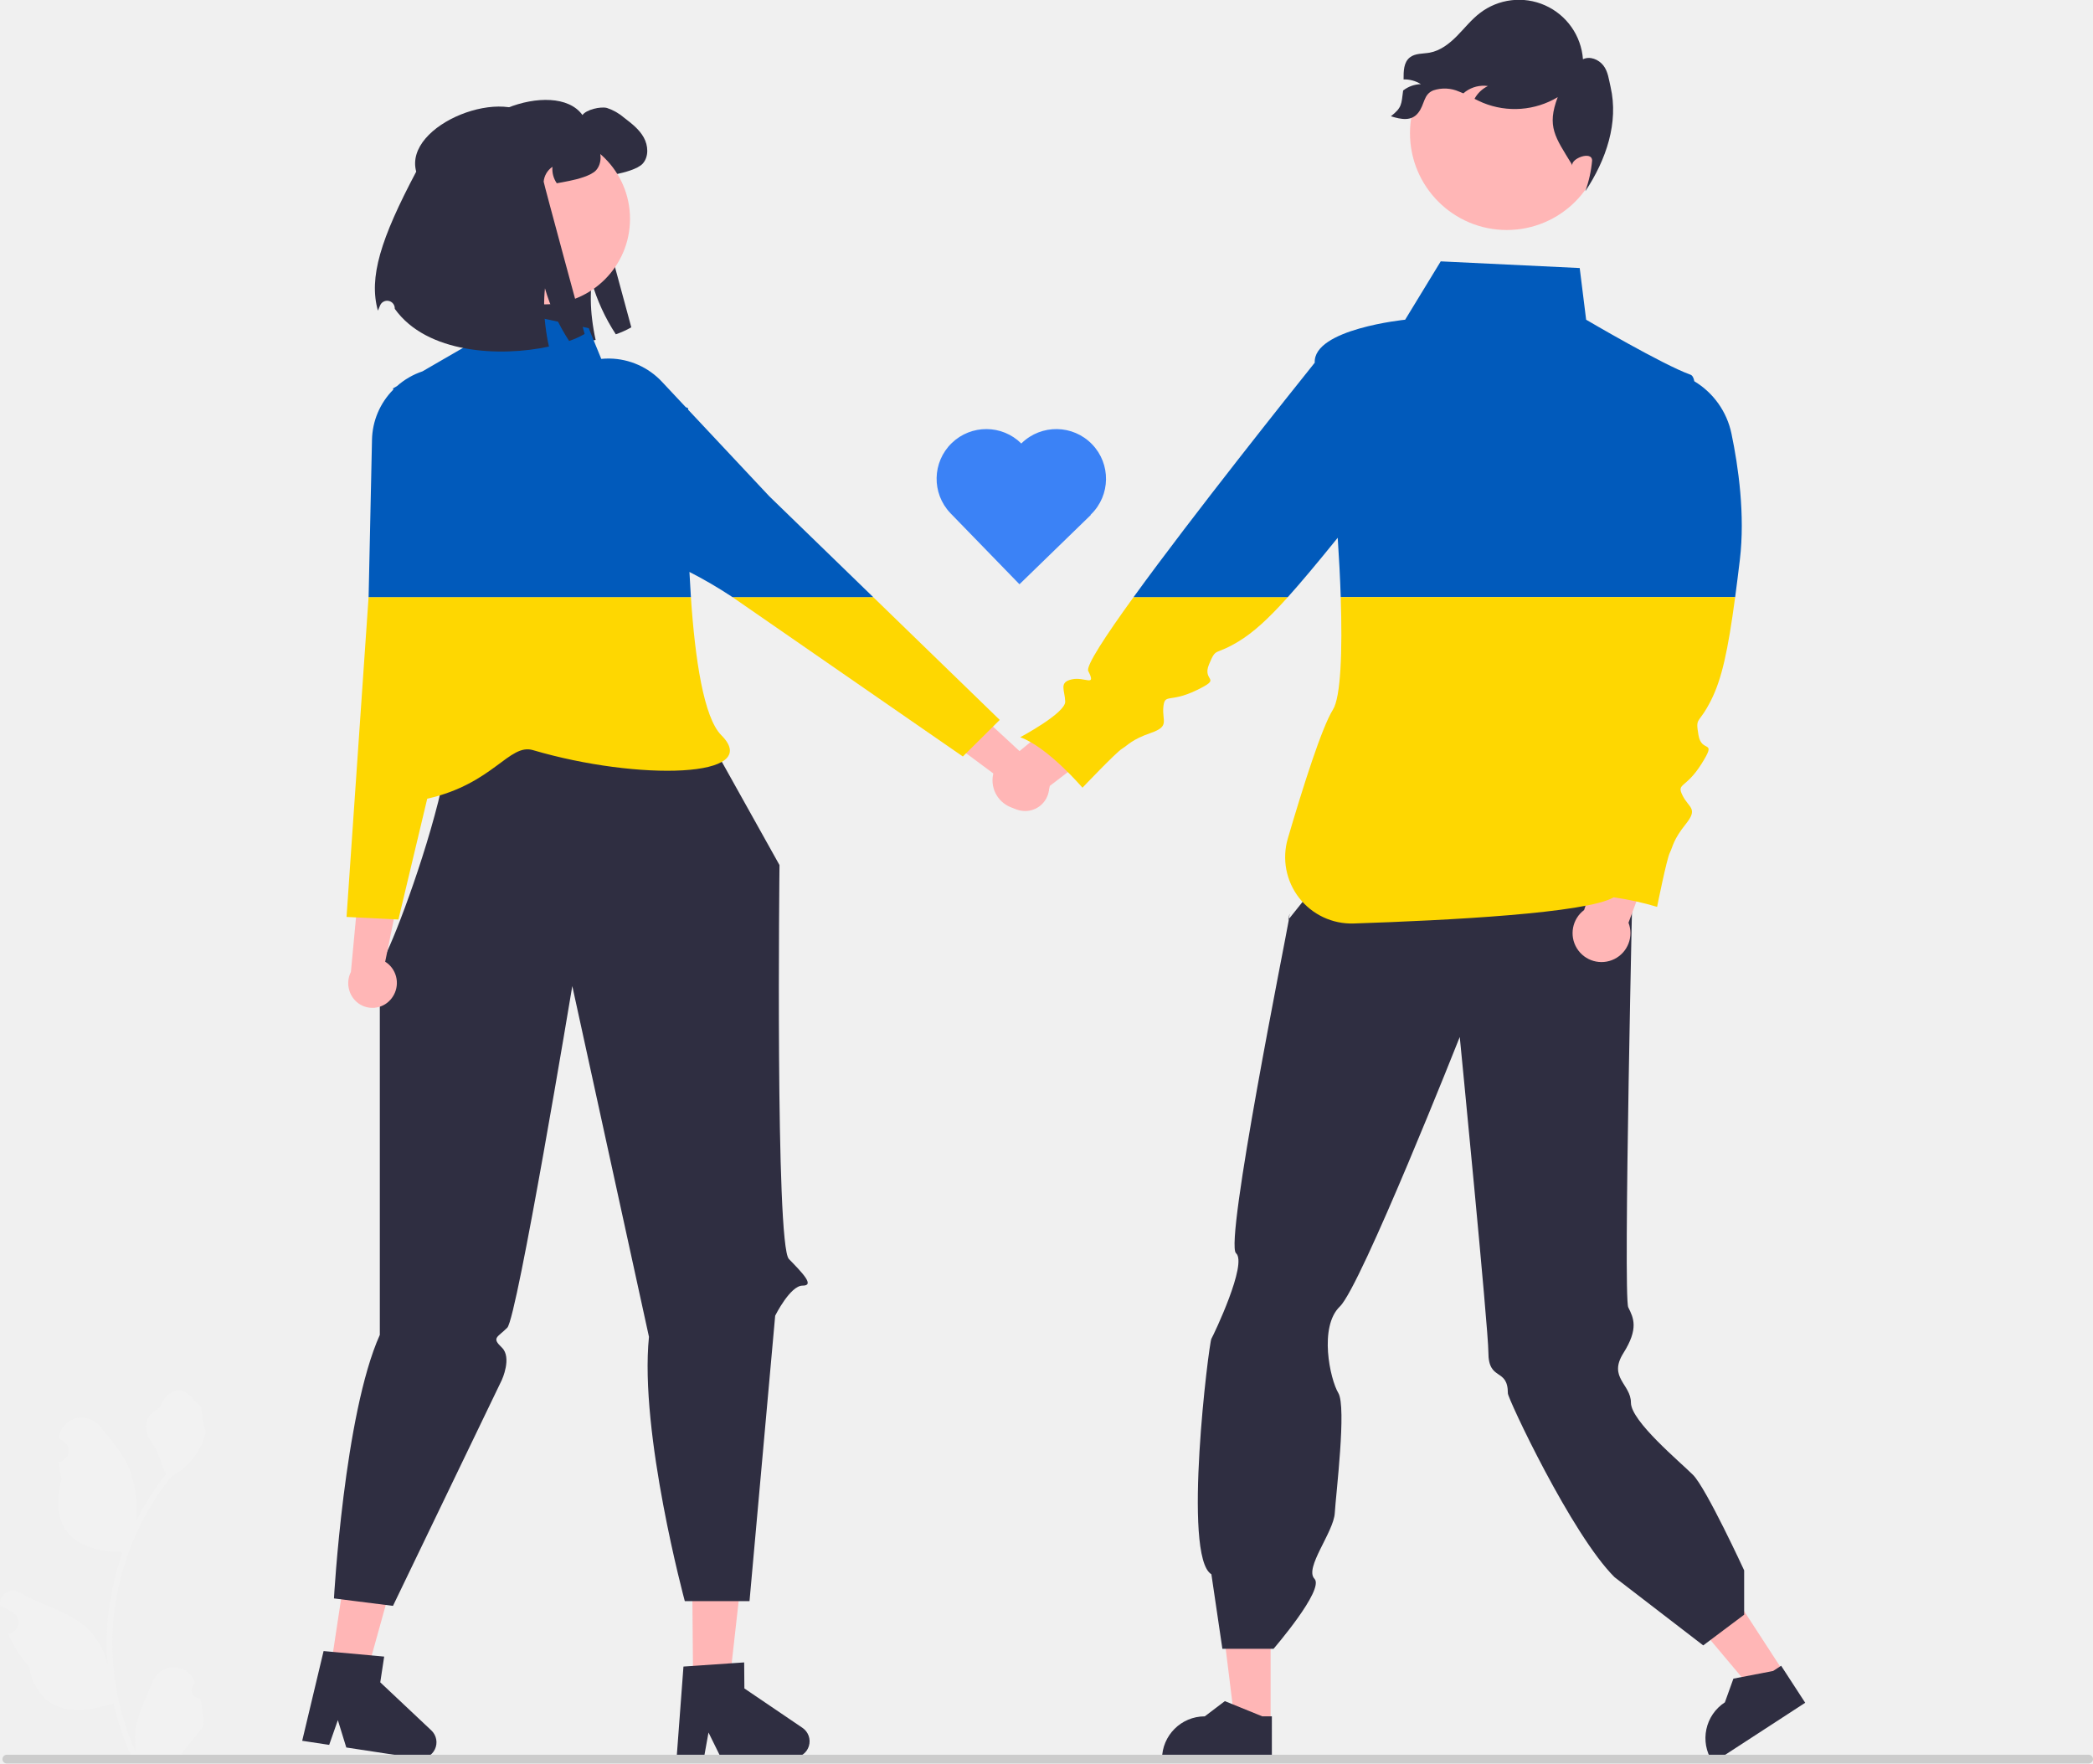
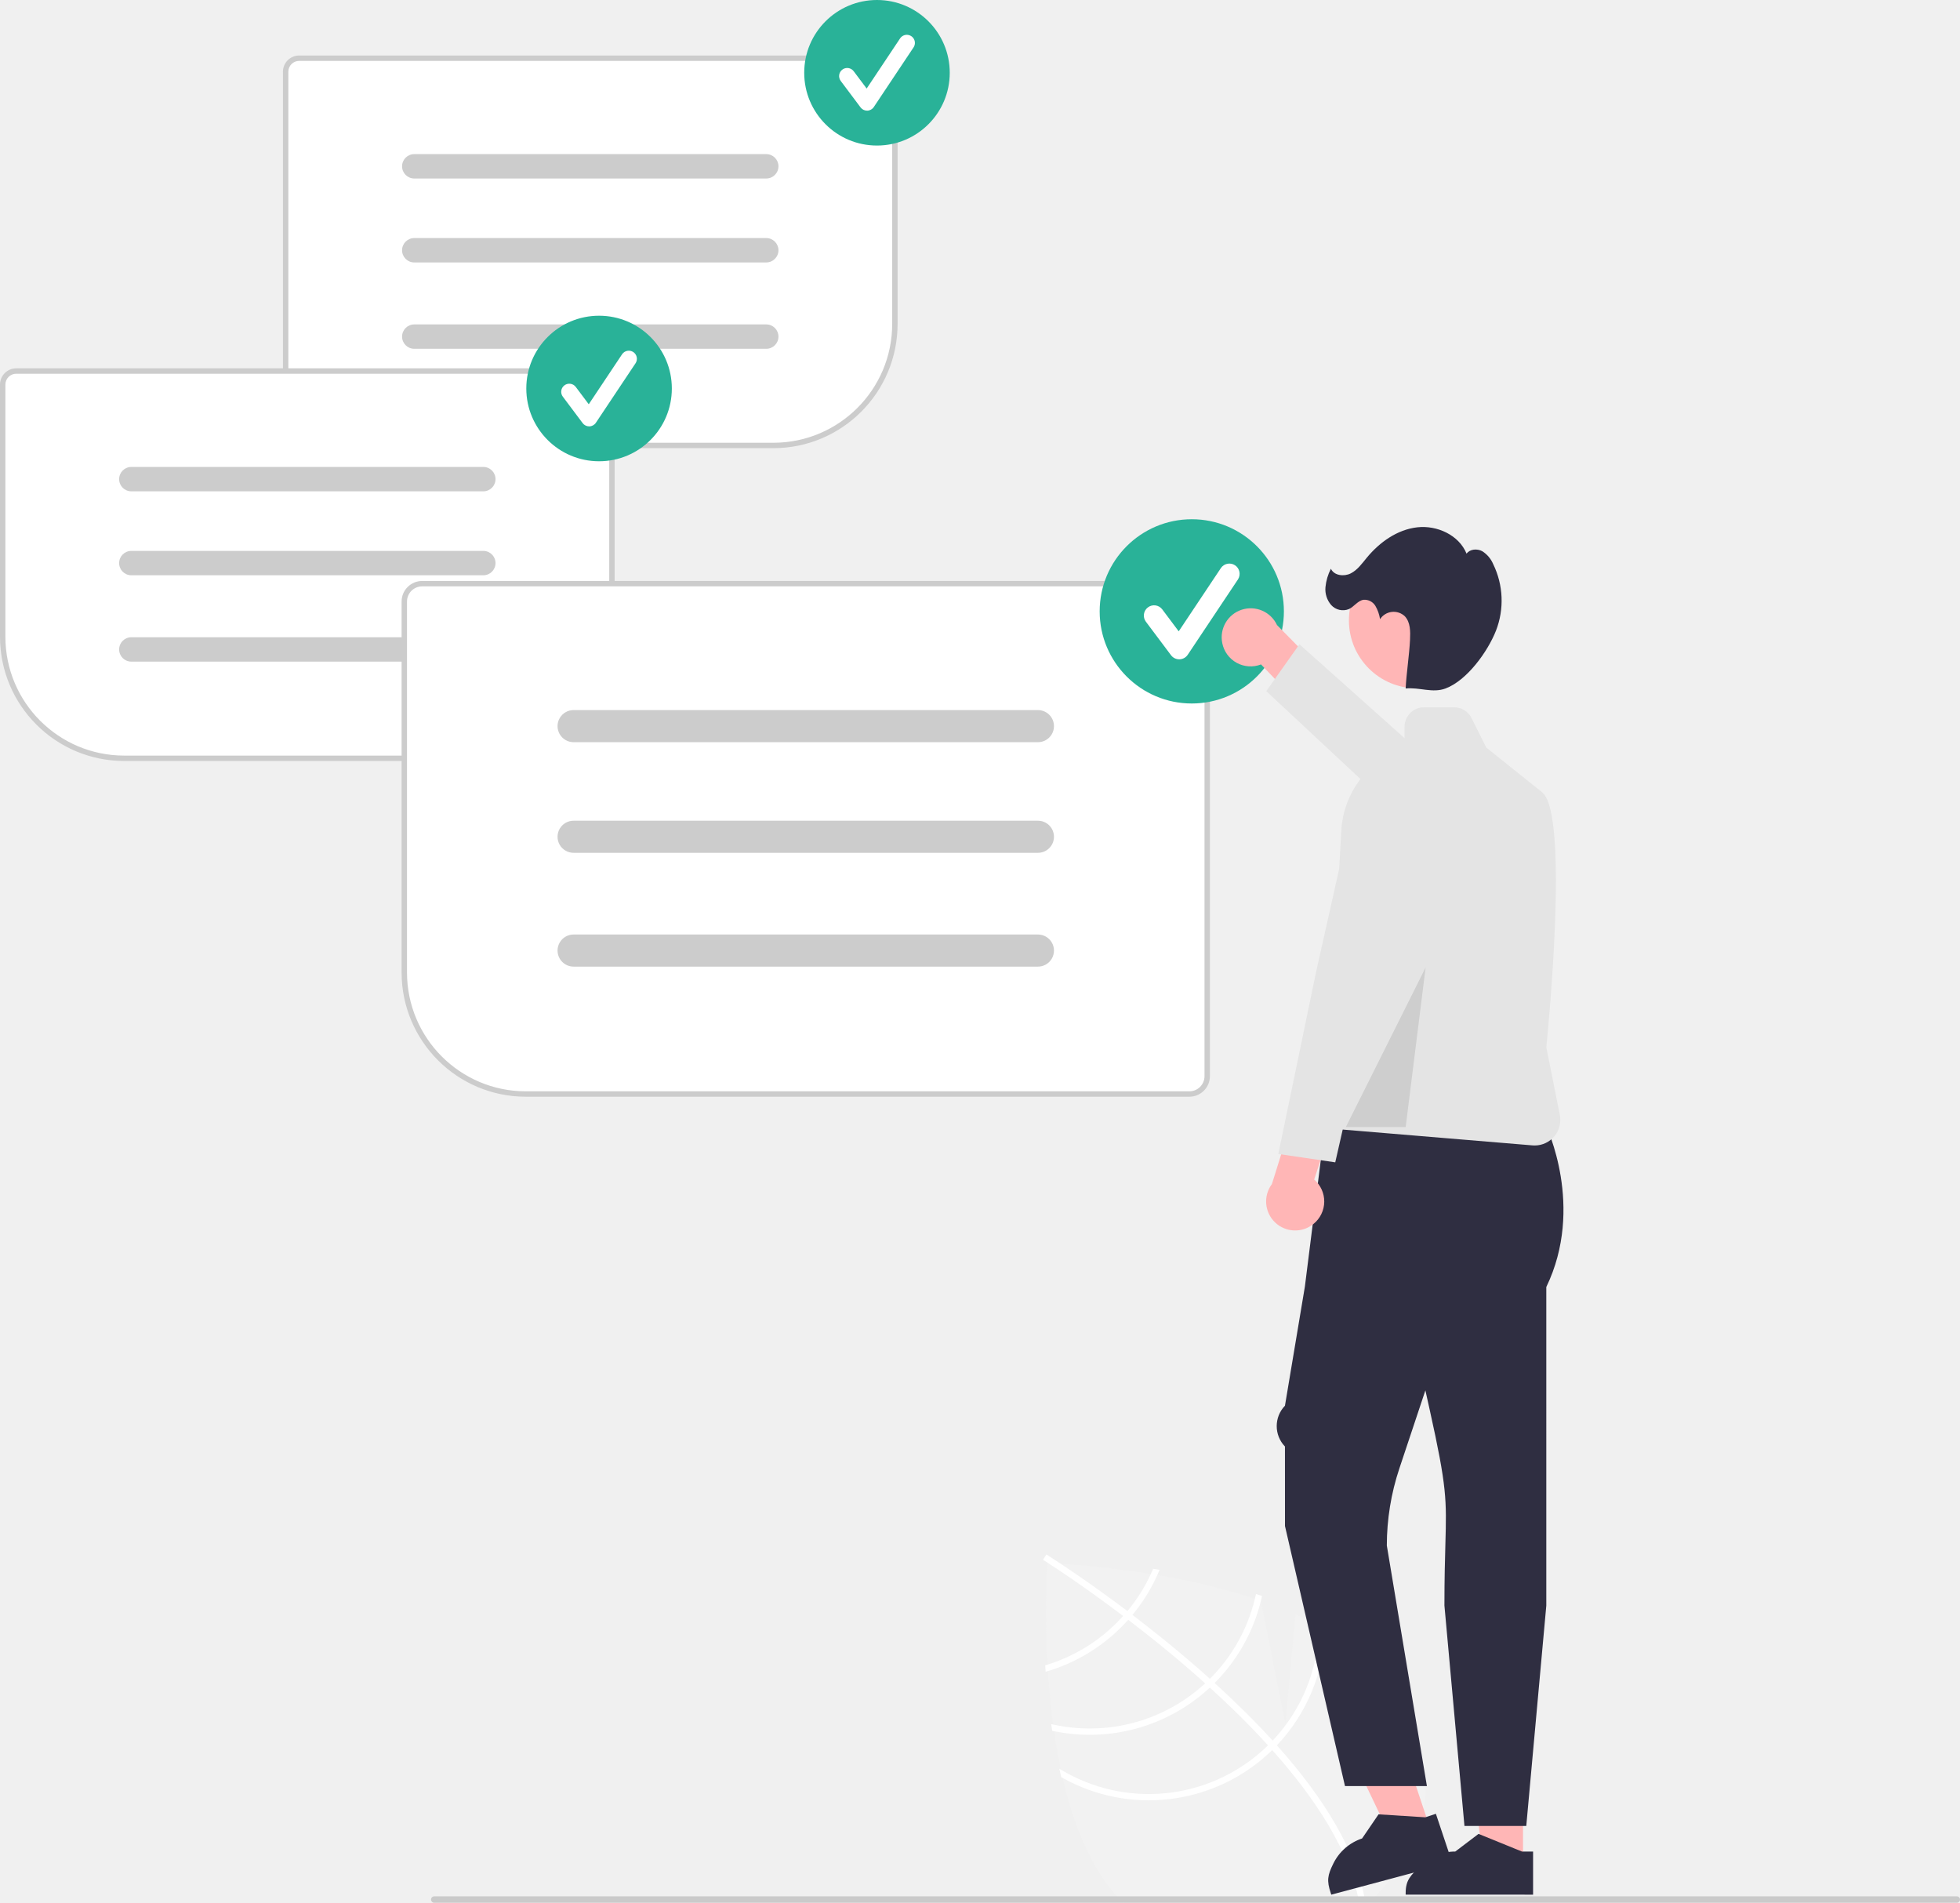
- <svg xmlns="http://www.w3.org/2000/svg" data-name="Layer 1" width="567.338" height="478.016" viewBox="0 0 567.338 478.016">
-   <path d="M441.806,255.712c-3.529-12.867,24.936-23.901,32.41-13.539,1.039-1.473,4.881-2.368,6.643-1.916a13.744,13.744,0,0,1,4.691,2.675c1.988,1.527,4.049,3.109,5.269,5.305,1.229,2.187,1.419,5.17-.235,7.068-1.311,1.509-5.179,2.485-7.149,2.883-1.374.28-2.531.506-3.525.669a6.739,6.739,0,0,1-1.175-4.456,5.47,5.47,0,0,0-2.386,4.013c-.027.334,11.108,41.304,11.108,41.304a24.287,24.287,0,0,1-4.203,1.889,52.848,52.848,0,0,1-6.553-14.28,45.762,45.762,0,0,0,.127,10.168,55.948,55.948,0,0,0,.958,5.631c-13.232,2.856-33.133,1.916-41.792-10.231l-.004-.151a2.067,2.067,0,0,0-3.993-.721c-.21.536-.403 1-.576,1.369C428.9,284.371,432.163,273.932,441.806,255.712Z" transform="translate(-316.3312 -210.9919)" fill="#2f2e41" />
-   <polygon points="187.875 456.283 197.734 456.2 202.098 417.287 187.548 417.41 187.875 456.283" fill="#ffb6b6" />
-   <path d="M533.853,679.343,518.108,668.663l-.059-7.055-3.386.227-10.496.724-2.573.171-1.868,24.935,7.396-.067,1.26-6.991,3.431,6.956,19.601-.164a4.408,4.408,0,0,0,2.439-8.055Z" transform="translate(-316.3312 -210.9919)" fill="#2f2e41" />
-   <polygon points="89.571 452.439 99.318 453.92 109.798 416.192 95.412 414.006 89.571 452.439" fill="#ffb6b6" />
-   <path d="M433.261,680.048l-13.853-13.042,1.06-6.975-3.379-.313-10.477-.95-2.568-.239-5.798,24.323,7.313,1.107,2.353-6.703,2.285,7.412,19.379,2.947a4.408,4.408,0,0,0,3.685-7.566Z" transform="translate(-316.3312 -210.9919)" fill="#2f2e41" />
-   <path d="M499.672,395.413l27.953,50.064s-1.166,102.965,2.549,106.784,7.078,7.244,3.715,7.213-7.434,8.153-7.434,8.153l-6.957,77.364h-17.543s-12.344-45.623-9.713-71.64l-20.782-95.077S456.528,568.188,453.837,570.879s-4.314,2.672-1.484,5.372,0,8.808,0,8.808l-29.498,61.221-16-2.018s2.774-49.979,12.433-71.435V471.432c-.728,8.693,33.303-79.296,12.493-72.691C438.365,396.651,499.672,395.413,499.672,395.413Z" transform="translate(-316.3312 -210.9919)" fill="#2f2e41" />
-   <path d="M422.318,481.805a6.821,6.821,0,0,0-.702-9.488,6.544,6.544,0,0,0-.876-.634l4.751-23.317-10.984-6.574-3.055,32.646a6.802,6.802,0,0,0,1.568,8.155,6.51,6.51,0,0,0,9.183-.651Q422.262,481.874,422.318,481.805Z" transform="translate(-316.3312 -210.9919)" fill="#ffb6b6" />
-   <path d="M593.233,430.754a6.821,6.821,0,0,1-5.816-7.529,6.543,6.543,0,0,1,.228-1.057l-19.113-14.177,3.782-12.229,24.082,22.251a6.802,6.802,0,0,1,4.281,7.116,6.51,6.51,0,0,1-7.268,5.651Q593.321,430.767,593.233,430.754Z" transform="translate(-316.3312 -210.9919)" fill="#ffb6b6" />
-   <circle cx="147.594" cy="59.322" r="23.183" fill="#ffb6b6" />
-   <path d="M437.826,245.399" transform="translate(-316.3312 -210.9919)" fill="#2f2e41" />
-   <polygon points="483.533 453.271 475.415 458.549 451.193 429.75 463.174 421.96 483.533 453.271" fill="#ffb6b6" />
-   <path d="M805.657,672.546,780.694,688.777l-.205-.316a11.59,11.59,0,0,1,3.398-16.034l.001-0,2.31-6.424,10.757-2.072,2.179-1.417Z" transform="translate(-316.3312 -210.9919)" fill="#2f2e41" />
-   <polygon points="344.417 467.102 334.734 467.101 330.128 429.753 344.419 429.754 344.417 467.102" fill="#ffb6b6" />
-   <path d="M661.089,688.195l-29.776-.001v-.377a11.59,11.59,0,0,1,11.59-11.589h.001l5.439-4.126,10.148,4.127,2.599 0Z" transform="translate(-316.3312 -210.9919)" fill="#2f2e41" />
-   <path d="M760.974,447.632l-86.829,1.909-8.607,10.758s.744-3.793.082.373-17.414,87.23-14.247,90.016-6.004,22.02-6.678,23.193-7.933,59.07,0,63.831l2.98,20.209h13.866s13.891-16.075,11.095-18.989,5.2-12.604,5.505-17.8,3.225-28.764.963-32.542-5.319-17.96.418-23.458,32.498-73.057,32.498-73.057,7.776,79.202,7.758,85.421c-.024,8.088,5.287,4.085,5.287,11.185,0,1.434,17.294,38.303,28.916,49.827l24.035,18.488,11.093-8.32v-12.018s-10.28-22.298-13.866-25.884-16.827-14.563-16.827-19.584-6.233-6.77-2.041-13.426,2.758-9.525,1.324-12.394,1.286-120.415,1.286-120.415Z" transform="translate(-316.3312 -210.9919)" fill="#2f2e41" />
-   <circle cx="408.437" cy="36.107" r="26.238" fill="#ffb6b6" />
-   <path d="M745.729,457.66l7.386-22.233,13.289,2.447-8.645,23.228a7.843,7.843,0,1,1-12.03-3.442Z" transform="translate(-316.3312 -210.9919)" fill="#ffb6b6" />
-   <path d="M592.555,414.694l18.096-14.878,9.942,9.152L600.901,424.017a7.843,7.843,0,1,1-8.346-9.323Z" transform="translate(-316.3312 -210.9919)" fill="#ffb6b6" />
-   <path d="M693.353,242.509c2.829.878,5.556,1.396,7.395-.924s1.359-4.973,4.095-6.092a9.679,9.679,0,0,1,6.989.324c.398.148.786.314,1.165.481.213-.185.425-.36.656-.527a8.337,8.337,0,0,1,6-1.461,8.18,8.18,0,0,0-3.633,3.467c.758.379,1.525.758,2.302,1.082a22.697,22.697,0,0,0,20.254-1.535c-3.032,7.987-.675,10.834,3.772,18.128l.176.425c-.444-1.913,5.371-4.123,5.371-1.35a33.125,33.125,0,0,1-1.849,8.32c5.704-8.588,9.069-18.636,6.859-28.278-.471-2.024-.684-4.197-1.969-5.842-1.285-1.636-3.651-2.598-5.519-1.673a17.396,17.396,0,0,0-27.992-12.48c-2.311,1.784-4.132,4.123-6.194,6.203s-4.502,3.975-7.386,4.493c-1.83.324-3.892.129-5.352,1.285-1.692,1.34-1.71,3.698-1.701,5.963a8.327,8.327,0,0,1,4.687,1.285,8.148,8.148,0,0,0-4.733,1.664.508.508,0,0,0-.074.055C696.172,239.328,696.375,240.133,693.353,242.509Z" transform="translate(-316.3312 -210.9919)" fill="#2f2e41" />
-   <path d="M370.59,671.321a2.269,2.269,0,0,1-1.645-3.933l.155-.618q-.031-.074-.062-.148a6.094,6.094,0,0,0-11.241.042c-1.839,4.428-4.179,8.864-4.756,13.546a18.029,18.029,0,0,0,.316,6.2,72.281,72.281,0,0,1-6.575-30.021,69.764,69.764,0,0,1,.433-7.783q.358-3.178.995-6.31a73.119,73.119,0,0,1,14.5-30.99,19.459,19.459,0,0,0,8.093-8.397,14.843,14.843,0,0,0,1.35-4.056c-.394.052-1.486-5.949-1.188-6.317-.549-.833-1.532-1.247-2.131-2.06-2.982-4.043-7.091-3.337-9.236,2.157-4.582,2.313-4.627,6.148-1.815,9.837,1.789,2.347,2.035,5.522,3.604,8.035-.162.207-.329.407-.491.614a73.591,73.591,0,0,0-7.681,12.169,30.592,30.592,0,0,0-1.826-14.21c-1.748-4.217-5.025-7.769-7.91-11.415a6.279,6.279,0,0,0-11.184,3.083q-.009.081-.017.161.643.363,1.259.77a3.078,3.078,0,0,1-1.241,5.602l-.063.01a30.626,30.626,0,0,0,.807,4.579c-3.702,14.316,4.29,19.53,15.701,19.764.252.129.497.258.749.381a75.115,75.115,0,0,0-4.043,19.028,71.243,71.243,0,0,0,.052,11.503l-.019-.136a18.826,18.826,0,0,0-6.427-10.87c-4.946-4.063-11.933-5.559-17.268-8.824a3.533,3.533,0,0,0-5.411,3.437l.022.143a20.677,20.677,0,0,1,2.319,1.117q.643.363,1.259.77a3.078,3.078,0,0,1-1.241,5.602l-.063.01c-.045.006-.084.013-.129.019a30.654,30.654,0,0,0,5.639,8.829c2.315,12.497,12.256,13.683,22.89,10.044h.006a75.093,75.093,0,0,0,5.044,14.726h18.02c.065-.2.123-.407.181-.607a20.474,20.474,0,0,1-4.986-.297c1.337-1.641,2.674-3.294,4.011-4.935a1.121,1.121,0,0,0,.084-.097c.678-.84,1.363-1.673,2.041-2.512l0-.001a29.99,29.99,0,0,0-.879-7.64Z" transform="translate(-316.3312 -210.9919)" fill="#f2f2f2" />
-   <path d="M316.999,687.818a1.186,1.186,0,0,0,1.19,1.19h564.29a1.19,1.19,0,1,0,0-2.38h-564.29A1.187,1.187,0,0,0,316.999,687.818Z" transform="translate(-316.3312 -210.9919)" fill="#ccc" />
-   <path d="M503.213,366.022c.111,2.279.242,4.56.394,6.82h11.261l-.161-.111A121.192,121.192,0,0,0,503.213,366.022Z" transform="translate(-316.3312 -210.9919)" fill="none" />
-   <path d="M410.267,459.537l14.065.698,7.806-32.744c17.946-4.035,22.203-15.069,28.655-13.17,28.622,8.426,62.638,7.533,51.062-4.042-4.746-4.746-7.11-20.5-8.248-37.437h-87.366Z" transform="translate(-316.3312 -210.9919)" fill="#fed701" />
-   <polygon points="198.537 161.851 260.993 205.057 270.992 195.141 236.689 161.851 198.537 161.851" fill="#fed701" />
-   <path d="M524.86,345.514,502.855,322.038c.007-.246.012-.386.012-.386l-.671-.317-6.401-6.829a19.867,19.867,0,0,0-14.211-6.326,20.389,20.389,0,0,0-2.273.092l-3.397-8.322-28.416-6.028-5.642,11.357-11.017,6.378a19.901,19.901,0,0,0-6.907,3.999l-1.076.623.08.327a19.838,19.838,0,0,0-5.77,13.604l-.914,42.49-.01.142h87.366c-.152-2.26-.283-4.541-.394-6.82a121.192,121.192,0,0,1,11.495,6.709l.161.111h38.152Z" transform="translate(-316.3312 -210.9919)" fill="#015abb" />
-   <path d="M611.318,392.877c2.271,4.488-.919,1.46-4.488,2.271-3.569.811-1.839,2.92-1.758,6.029s-12.194,9.652-12.194,9.652c7.489,2.677,16.87,13.681,16.87,13.681s9.085-9.571,10.734-10.571c1.649-1,2.569-2.46,7.787-4.272,5.218-1.811,3.028-3.19,3.407-7.029.379-3.839,1.649-1,8.976-4.542s1.379-2.19,3.407-7.029c2.028-4.84,1.379-2.19,7.976-6.191,3.965-2.405,7.904-5.937,13.384-12.033H623.607C615.895,383.496,610.644,391.544,611.318,392.877Z" transform="translate(-316.3312 -210.9919)" fill="#fed701" />
-   <path d="M787.938,362.778c1.465-12.211-.388-25.251-2.272-34.267a21.716,21.716,0,0,0-10.058-14.167c-.191-.979-.531-1.606-1.052-1.791-7.458-2.651-28.277-14.899-28.277-14.899l-1.745-14.006L706.86,281.837l-9.64,15.816s-24.972,2.51-24.509,11.652c-6.048,7.543-32.968,41.249-49.104,63.538h41.813c3.637-4.046,7.953-9.219,13.41-15.949.037-.046.072-.093.109-.139.367,5.456.649,10.914.817,16.088H786.67C787.076,369.808,787.494,366.474,787.938,362.778Z" transform="translate(-316.3312 -210.9919)" fill="#015abb" />
-   <path d="M786.67,372.843H679.756c.477,14.703.022,27.101-2.118,30.515-3.004,4.792-8.089,20.829-12.222,34.91a17.995,17.995,0,0,0,17.859,23.046c25.642-.845,63.164-2.802,70.477-7.093a81.014,81.014,0,0,1,11.758,2.584s2.588-12.94,3.45-14.665c.863-1.725.863-3.45,4.313-7.764,3.451-4.313.863-4.313-.863-7.764-1.725-3.45.863-1.725,5.176-8.626,4.313-6.901,0-2.588-.863-7.764-.863-5.176,0-2.588,3.451-9.489C783.033,395.016,784.708,387.513,786.67,372.843Z" transform="translate(-316.3312 -210.9919)" fill="#fed701" />
-   <path d="M429.153,257.519c-3.529-12.867,24.936-23.901,32.41-13.539,1.039-1.473,4.881-2.368,6.643-1.916a13.744,13.744,0,0,1,4.691,2.675c1.988,1.527,4.049,3.109,5.269,5.305,1.229,2.187,1.419,5.17-.235,7.068-1.311,1.509-5.179,2.485-7.149,2.883-1.374.28-2.531.506-3.525.669a6.739,6.739,0,0,1-1.175-4.456,5.47,5.47,0,0,0-2.386,4.013c-.027.334,11.108,41.304,11.108,41.304a24.287,24.287,0,0,1-4.203,1.889,52.848,52.848,0,0,1-6.553-14.28,45.762,45.762,0,0,0,.127,10.168,55.95,55.95,0,0,0,.958,5.631c-13.232,2.856-33.133,1.916-41.792-10.231l-.004-.151a2.067,2.067,0,0,0-3.993-.721c-.21.536-.403 1-.576,1.369C416.247,286.179,419.51,275.74,429.153,257.519Z" transform="translate(-316.3312 -210.9919)" fill="#2f2e41" />
-   <path d="M593.272,331.109l0,0c-.034.033-.065.067-.098.1a13.472,13.472,0,0,0-18.874-.102l0,0a13.472,13.472,0,0,0-.401,18.921l-.003.003.126.13,0,0,18.649,19.202L612.003,350.587l-.054-.055c.032-.031.066-.06.099-.091l0,0a13.474,13.474,0,0,0,.278-19.054l0,0A13.474,13.474,0,0,0,593.272,331.109Z" transform="translate(-316.3312 -210.9919)" fill="#3b82f6" />
+ <svg xmlns="http://www.w3.org/2000/svg" data-name="Layer 1" width="726.423" height="705.12" viewBox="0 0 726.423 705.12">
+   <path d="M745.618,799.922c-.76.8-1.55,1.59-2.35,2.38H652.047c-.75-.77-1.49-1.56-2.23-2.38-.03-.03-.06-.07-.09-.1-9.91-10.98-16.15-26.94-20.04-43.77-.25-1.02-.47-2.05-.69-3.09-1.02-4.73-1.85-9.51-2.53-14.25-.12-.82-.24-1.64-.34-2.46-.92-6.81-1.54-13.51-1.94-19.8-.05-.81-.1-1.6-.15-2.39a324.829,324.829,0,0,1-.02-37.6s.12,0,.35.01c.67.03,2.28.1,4.65.24,6.53.4,18.85,1.4,33.34,3.76.79.13,1.59.27,2.39.41a252.149,252.149,0,0,1,36.17,8.76c.74.25,1.47.5,2.21.75l.01.05,9.07,45.51,3.76-40.51c2.99,1.35,5.9,2.79,8.69,4.33.78.43,1.54.86,2.29,1.3a72.111,72.111,0,0,1,17.17,13.54C773.868,747.582,767.497,777.052,745.618,799.922Z" transform="translate(-235.8247 -97.18208)" fill="#f2f2f2" />
+   <path d="M707.497,742.215l1.581,1.752c18.279,20.458,29.188,39.448,32.549,56.719.053.251.09.501.144.752l-1.169.222-1.127.199c-3.43-18.83-16.201-38.296-32.14-56.144-.508-.58-1.024-1.169-1.557-1.742-6.814-7.496-14.14-14.687-21.548-21.411-.569-.525-1.154-1.052-1.739-1.578-9.824-8.825-19.707-16.808-28.521-23.538-.621-.478-1.25-.949-1.872-1.411-14.965-11.329-26.577-18.839-29.165-20.485-.312-.206-.489-.315-.529-.341l.613-.978.001-.017.621-.986c.04.027.634.388,1.706,1.088,4.028,2.597,14.856,9.744,28.326,19.905.605.461,1.235.932,1.855,1.41,7.158,5.454,14.988,11.703,22.894,18.543q2.983,2.572,5.818,5.137c.594.518,1.179,1.045,1.748,1.57Q698,731.781,707.497,742.215Z" transform="translate(-235.8247 -97.18208)" fill="#fff" />
+   <path d="M663.218,678.532c-.27.65-.56,1.3-.86,1.94a62.382,62.382,0,0,1-8.69,13.75c-.51.6-1.03,1.21-1.57,1.81q-2.19,2.415-4.66,4.67a62.595,62.595,0,0,1-23.4,13.36c-.28.09-.55.18-.83.26.05.79.1,1.57.15,2.38.28-.08.55-.16.83-.25a64.849,64.849,0,0,0,24.81-14.02,66.938,66.938,0,0,0,4.97-4.99c.54-.59,1.06-1.2,1.56-1.81a64.419,64.419,0,0,0,9.22-14.75c.28-.64.56-1.28.83-1.93C664.778,678.812,663.988,678.672,663.218,678.532Z" transform="translate(-235.8247 -97.18208)" fill="#fff" />
+   <path d="M701.328,687.872c-.12.59-.26,1.18-.41,1.77a62.564,62.564,0,0,1-16.68,29.67c-.57.57-1.15,1.13-1.75,1.67-.17.17-.36.35-.54.51a63.024,63.024,0,0,1-55.82,14.76c-.23-.04-.47-.1-.7-.15.12.82.23,1.65.36,2.47.23.05.45.1.68.14a65.359,65.359,0,0,0,57.04-15.49c.24-.22.49-.43.72-.66.6-.56,1.18-1.12,1.76-1.68a65.028,65.028,0,0,0,17.15-30.44q.225-.9.42-1.8C702.817,688.382,702.078,688.122,701.328,687.872Z" transform="translate(-235.8247 -97.18208)" fill="#fff" />
+   <path d="M724.658,698.082c.01.56.01,1.13,0,1.69a62.703,62.703,0,0,1-17.16,42.44c-.56.6-1.14,1.18-1.72,1.76-.63.61-1.26,1.22-1.91,1.8a63.162,63.162,0,0,1-74.87,7.19,6.713,6.713,0,0,1-.58-.34c.24,1.06.48,2.1.74,3.14.18.1.35.2.53.29a65.505,65.505,0,0,0,75.74-8.54c.65-.59,1.3-1.18,1.91-1.8.6-.57,1.17-1.15,1.74-1.75a65.251,65.251,0,0,0,17.87-42.89q.03-.81.03-1.62C726.218,698.982,725.437,698.532,724.658,698.082Z" transform="translate(-235.8247 -97.18208)" fill="#fff" />
+   <path d="M522.492,262.76H346.707a5.524,5.524,0,0,1-5.518-5.518V123.768a5.524,5.524,0,0,1,5.518-5.518H562.475a5.524,5.524,0,0,1,5.518,5.518v93.493A45.551,45.551,0,0,1,522.492,262.76Z" transform="translate(-235.8247 -97.18208)" fill="#fff" />
+   <path d="M522.492,263.26H346.707a6.025,6.025,0,0,1-6.018-6.018V123.768a6.025,6.025,0,0,1,6.018-6.018H562.475a6.024,6.024,0,0,1,6.018,6.018v93.493A46.052,46.052,0,0,1,522.492,263.26ZM346.707,119.75a4.023,4.023,0,0,0-4.018,4.018v133.475a4.022,4.022,0,0,0,4.018,4.018H522.492a44.05,44.05,0,0,0,44-44V123.768a4.023,4.023,0,0,0-4.018-4.018Z" transform="translate(-235.8247 -97.18208)" fill="#ccc" />
+   <path d="M519.823,163.327H389.358a4.516,4.516,0,0,1,0-9.032H519.823a4.516,4.516,0,0,1,0,9.032Z" transform="translate(-235.8247 -97.18208)" fill="#ccc" />
+   <path d="M519.823,194.437H389.358a4.516,4.516,0,0,1,0-9.032H519.823a4.516,4.516,0,1,1,0,9.032Z" transform="translate(-235.8247 -97.18208)" fill="#ccc" />
+   <path d="M519.823,226.437H389.358a4.516,4.516,0,0,1,0-9.032H519.823a4.516,4.516,0,1,1,0,9.032Z" transform="translate(-235.8247 -97.18208)" fill="#ccc" />
+   <circle cx="325.03" cy="26.968" r="26.969" fill="#29b298" />
+   <path d="M557.176,138.186a2.999,2.999,0,0,1-2.4-1.2l-7.357-9.81a3,3,0,1,1,4.8-3.6l4.813,6.417,12.363-18.544a3,3,0,1,1,4.992,3.328L559.672,136.851a3.001,3.001,0,0,1-2.413,1.335C557.231,138.186,557.203,138.186,557.176,138.186Z" transform="translate(-235.8247 -97.18208)" fill="#fff" />
+   <path d="M457.61,378.689H281.825a45.551,45.551,0,0,1-45.5-45.5V239.696a5.525,5.525,0,0,1,5.518-5.518H457.61a5.525,5.525,0,0,1,5.518,5.518v133.475A5.525,5.525,0,0,1,457.61,378.689Z" transform="translate(-235.8247 -97.18208)" fill="#fff" />
+   <path d="M457.61,379.189H281.825a46.052,46.052,0,0,1-46-46V239.696a6.025,6.025,0,0,1,6.018-6.018H457.61a6.025,6.025,0,0,1,6.018,6.018v133.475A6.025,6.025,0,0,1,457.61,379.189ZM241.843,235.678a4.023,4.023,0,0,0-4.018,4.018v93.493a44.05,44.05,0,0,0,44,44H457.61a4.023,4.023,0,0,0,4.018-4.018V239.696a4.023,4.023,0,0,0-4.018-4.018Z" transform="translate(-235.8247 -97.18208)" fill="#ccc" />
+   <path d="M414.959,279.255H284.494a4.516,4.516,0,1,1,0-9.032H414.959a4.516,4.516,0,1,1,0,9.032Z" transform="translate(-235.8247 -97.18208)" fill="#ccc" />
+   <path d="M414.959,310.366H284.494a4.516,4.516,0,0,1,0-9.032H414.959a4.516,4.516,0,1,1,0,9.032Z" transform="translate(-235.8247 -97.18208)" fill="#ccc" />
+   <path d="M414.959,342.366H284.494a4.516,4.516,0,0,1,0-9.032H414.959a4.516,4.516,0,1,1,0,9.032Z" transform="translate(-235.8247 -97.18208)" fill="#ccc" />
+   <circle cx="222.03" cy="143.969" r="26.969" fill="#29b298" />
+   <path d="M454.176,255.186a2.999,2.999,0,0,1-2.4-1.2l-7.357-9.81a3,3,0,1,1,4.8-3.6l4.813,6.417,12.363-18.544a3,3,0,0,1,4.992,3.328L456.672,253.851a3.001,3.001,0,0,1-2.413,1.335C454.231,255.186,454.203,255.186,454.176,255.186Z" transform="translate(-235.8247 -97.18208)" fill="#fff" />
+   <path d="M676.635,503.103H430.671a45.551,45.551,0,0,1-45.5-45.5V320.089a7.121,7.121,0,0,1,7.113-7.113H676.635a7.121,7.121,0,0,1,7.112,7.113V495.989A7.121,7.121,0,0,1,676.635,503.103Z" transform="translate(-235.8247 -97.18208)" fill="#fff" />
+   <path d="M676.635,503.603H430.671a46.052,46.052,0,0,1-46-46V320.089a7.621,7.621,0,0,1,7.613-7.613H676.635a7.621,7.621,0,0,1,7.612,7.613V495.989A7.621,7.621,0,0,1,676.635,503.603ZM392.284,314.476a5.619,5.619,0,0,0-5.613,5.613V457.603a44.05,44.05,0,0,0,44,44H676.635a5.619,5.619,0,0,0,5.612-5.613V320.089a5.619,5.619,0,0,0-5.612-5.613Z" transform="translate(-235.8247 -97.18208)" fill="#ccc" />
+   <path d="M620.426,372.222H448.492a5.952,5.952,0,1,1,0-11.903H620.426a5.952,5.952,0,1,1,0,11.903Z" transform="translate(-235.8247 -97.18208)" fill="#ccc" />
+   <path d="M620.426,413.221H448.492a5.952,5.952,0,1,1,0-11.903H620.426a5.952,5.952,0,1,1,0,11.903Z" transform="translate(-235.8247 -97.18208)" fill="#ccc" />
+   <path d="M620.426,455.393H448.492a5.952,5.952,0,1,1,0-11.903H620.426a5.952,5.952,0,1,1,0,11.903Z" transform="translate(-235.8247 -97.18208)" fill="#ccc" />
+   <circle cx="441.703" cy="226.559" r="34.139" fill="#29b298" />
+   <path d="M672.871,341.509a3.796,3.796,0,0,1-3.038-1.519l-9.314-12.418a3.797,3.797,0,1,1,6.076-4.557l6.093,8.124L688.339,307.664a3.798,3.798,0,0,1,6.319,4.213l-18.627,27.941a3.799,3.799,0,0,1-3.054,1.69C672.941,341.508,672.906,341.509,672.871,341.509Z" transform="translate(-235.8247 -97.18208)" fill="#fff" />
+   <polygon points="530.145 677.866 516.256 682.511 491.729 631.148 512.229 624.292 530.145 677.866" fill="#ffb6b6" />
+   <path d="M774.015,787.327l-44.785,11.978-.189-.566c-1.557-4.656-1.208-6.641.984-11.034a18.261,18.261,0,0,1,10.618-9.228l.001-0,6.105-8.942,17.339,1.102,3.909-1.307Z" transform="translate(-235.8247 -97.18208)" fill="#2f2e41" />
+   <polygon points="564.461 690.925 549.816 690.925 542.848 634.435 564.464 634.436 564.461 690.925" fill="#ffb6b6" />
+   <path d="M804.021,799.304l-47.223-.002v-.597c0-4.91,1.912-6.526,5.384-9.997a18.261,18.261,0,0,1,12.996-5.383h.001l8.626-6.544,16.094,6.545,4.122 0Z" transform="translate(-235.8247 -97.18208)" fill="#2f2e41" />
+   <path d="M688.824,335.498a10.696,10.696,0,0,0,14.37,7.907l16.908,17.652,13.233-7.658-24.227-24.593a10.754,10.754,0,0,0-20.283,6.692Z" transform="translate(-235.8247 -97.18208)" fill="#ffb6b6" />
+   <polygon points="562.421 327.072 570.043 319.186 525.965 278.363 481.602 238.751 469.315 256.113 515.804 299.507 562.421 327.072" fill="#e4e4e4" />
+   <path d="M771.163,692.156c0-9.911.196-16.979.354-22.66.461-16.623.585-21.092-5.776-49.719l-1.634-7.352-9.635,28.904a90.541,90.541,0,0,0-4.657,28.596l14.855,89.132H734.307L712.07,662.697l-.01-29.475a10.873,10.873,0,0,1,0-15.112l7.388-44.159,7.478-59.513h81.907s14.455,29.962.09,59.682l-.002,118.073-7.422,81.64H778.586Z" transform="translate(-235.8247 -97.18208)" fill="#2f2e41" />
+   <path d="M803.825,521.641l-76.613-6.384-.398-.033,6.114-110.054a34.611,34.611,0,0,1,23.459-30.986v-7.702a7.198,7.198,0,0,1,7.19-7.19h11.194a7.151,7.151,0,0,1,6.431,3.974l5.474,10.947,20.699,16.559c10.223,8.179,1.995,90.176,1.553,94.503l5.006,25.031a9.505,9.505,0,0,1-9.297,11.368Q804.233,521.674,803.825,521.641Z" transform="translate(-235.8247 -97.18208)" fill="#e4e4e4" />
+   <path d="M722.692,550.699a10.696,10.696,0,0,0,.202-16.4l7.601-23.231-12.991-8.062-10.274,32.957a10.754,10.754,0,0,0,15.461,14.736Z" transform="translate(-235.8247 -97.18208)" fill="#ffb6b6" />
+   <polygon points="513.585 295.588 503.038 292.072 487.804 360.04 473.773 427.634 494.876 430.739 511.241 358.868 513.585 295.588" fill="#e4e4e4" />
+   <circle cx="525.103" cy="229.914" r="25.162" fill="#ffb6b6" />
+   <path d="M727.072,314.773a18.894,18.894,0,0,1,2.014-6.833c1.176,2.558,4.845,3.002,7.357,1.729,2.512-1.273,4.194-3.691,5.989-5.86,4.736-5.724,11.248-10.367,18.629-11.213,7.381-.846,15.516,2.88,18.305,9.766,1.251-1.738,3.922-1.931,5.81-.921a10.45,10.45,0,0,1,4.076,4.829,30.766,30.766,0,0,1,1.023,24.617c-3.108,7.865-10.783,18.461-18.701,21.429-4.807,1.802-9.663-.504-14.776,0,.268-5.58,1.35-12.464,1.617-18.044.147-3.056.168-6.475-1.919-8.711a6.025,6.025,0,0,0-9.192,1.073,13.842,13.842,0,0,0-1.726-4.921,4.708,4.708,0,0,0-4.42-2.264c-2.135.35-3.453,2.541-5.413,3.459a5.882,5.882,0,0,1-6.537-1.499A8.894,8.894,0,0,1,727.072,314.773Z" transform="translate(-235.8247 -97.18208)" fill="#2f2e41" />
+   <polygon points="528.36 358.563 498.809 417.665 520.973 417.665 528.36 358.563" opacity="0.1" />
+   <path d="M962.247,801.112a1.186,1.186,0,0,1-1.19,1.19h-564.29a1.19,1.19,0,0,1,0-2.38h564.29A1.186,1.186,0,0,1,962.247,801.112Z" transform="translate(-235.8247 -97.18208)" fill="#cacaca" />
</svg>
